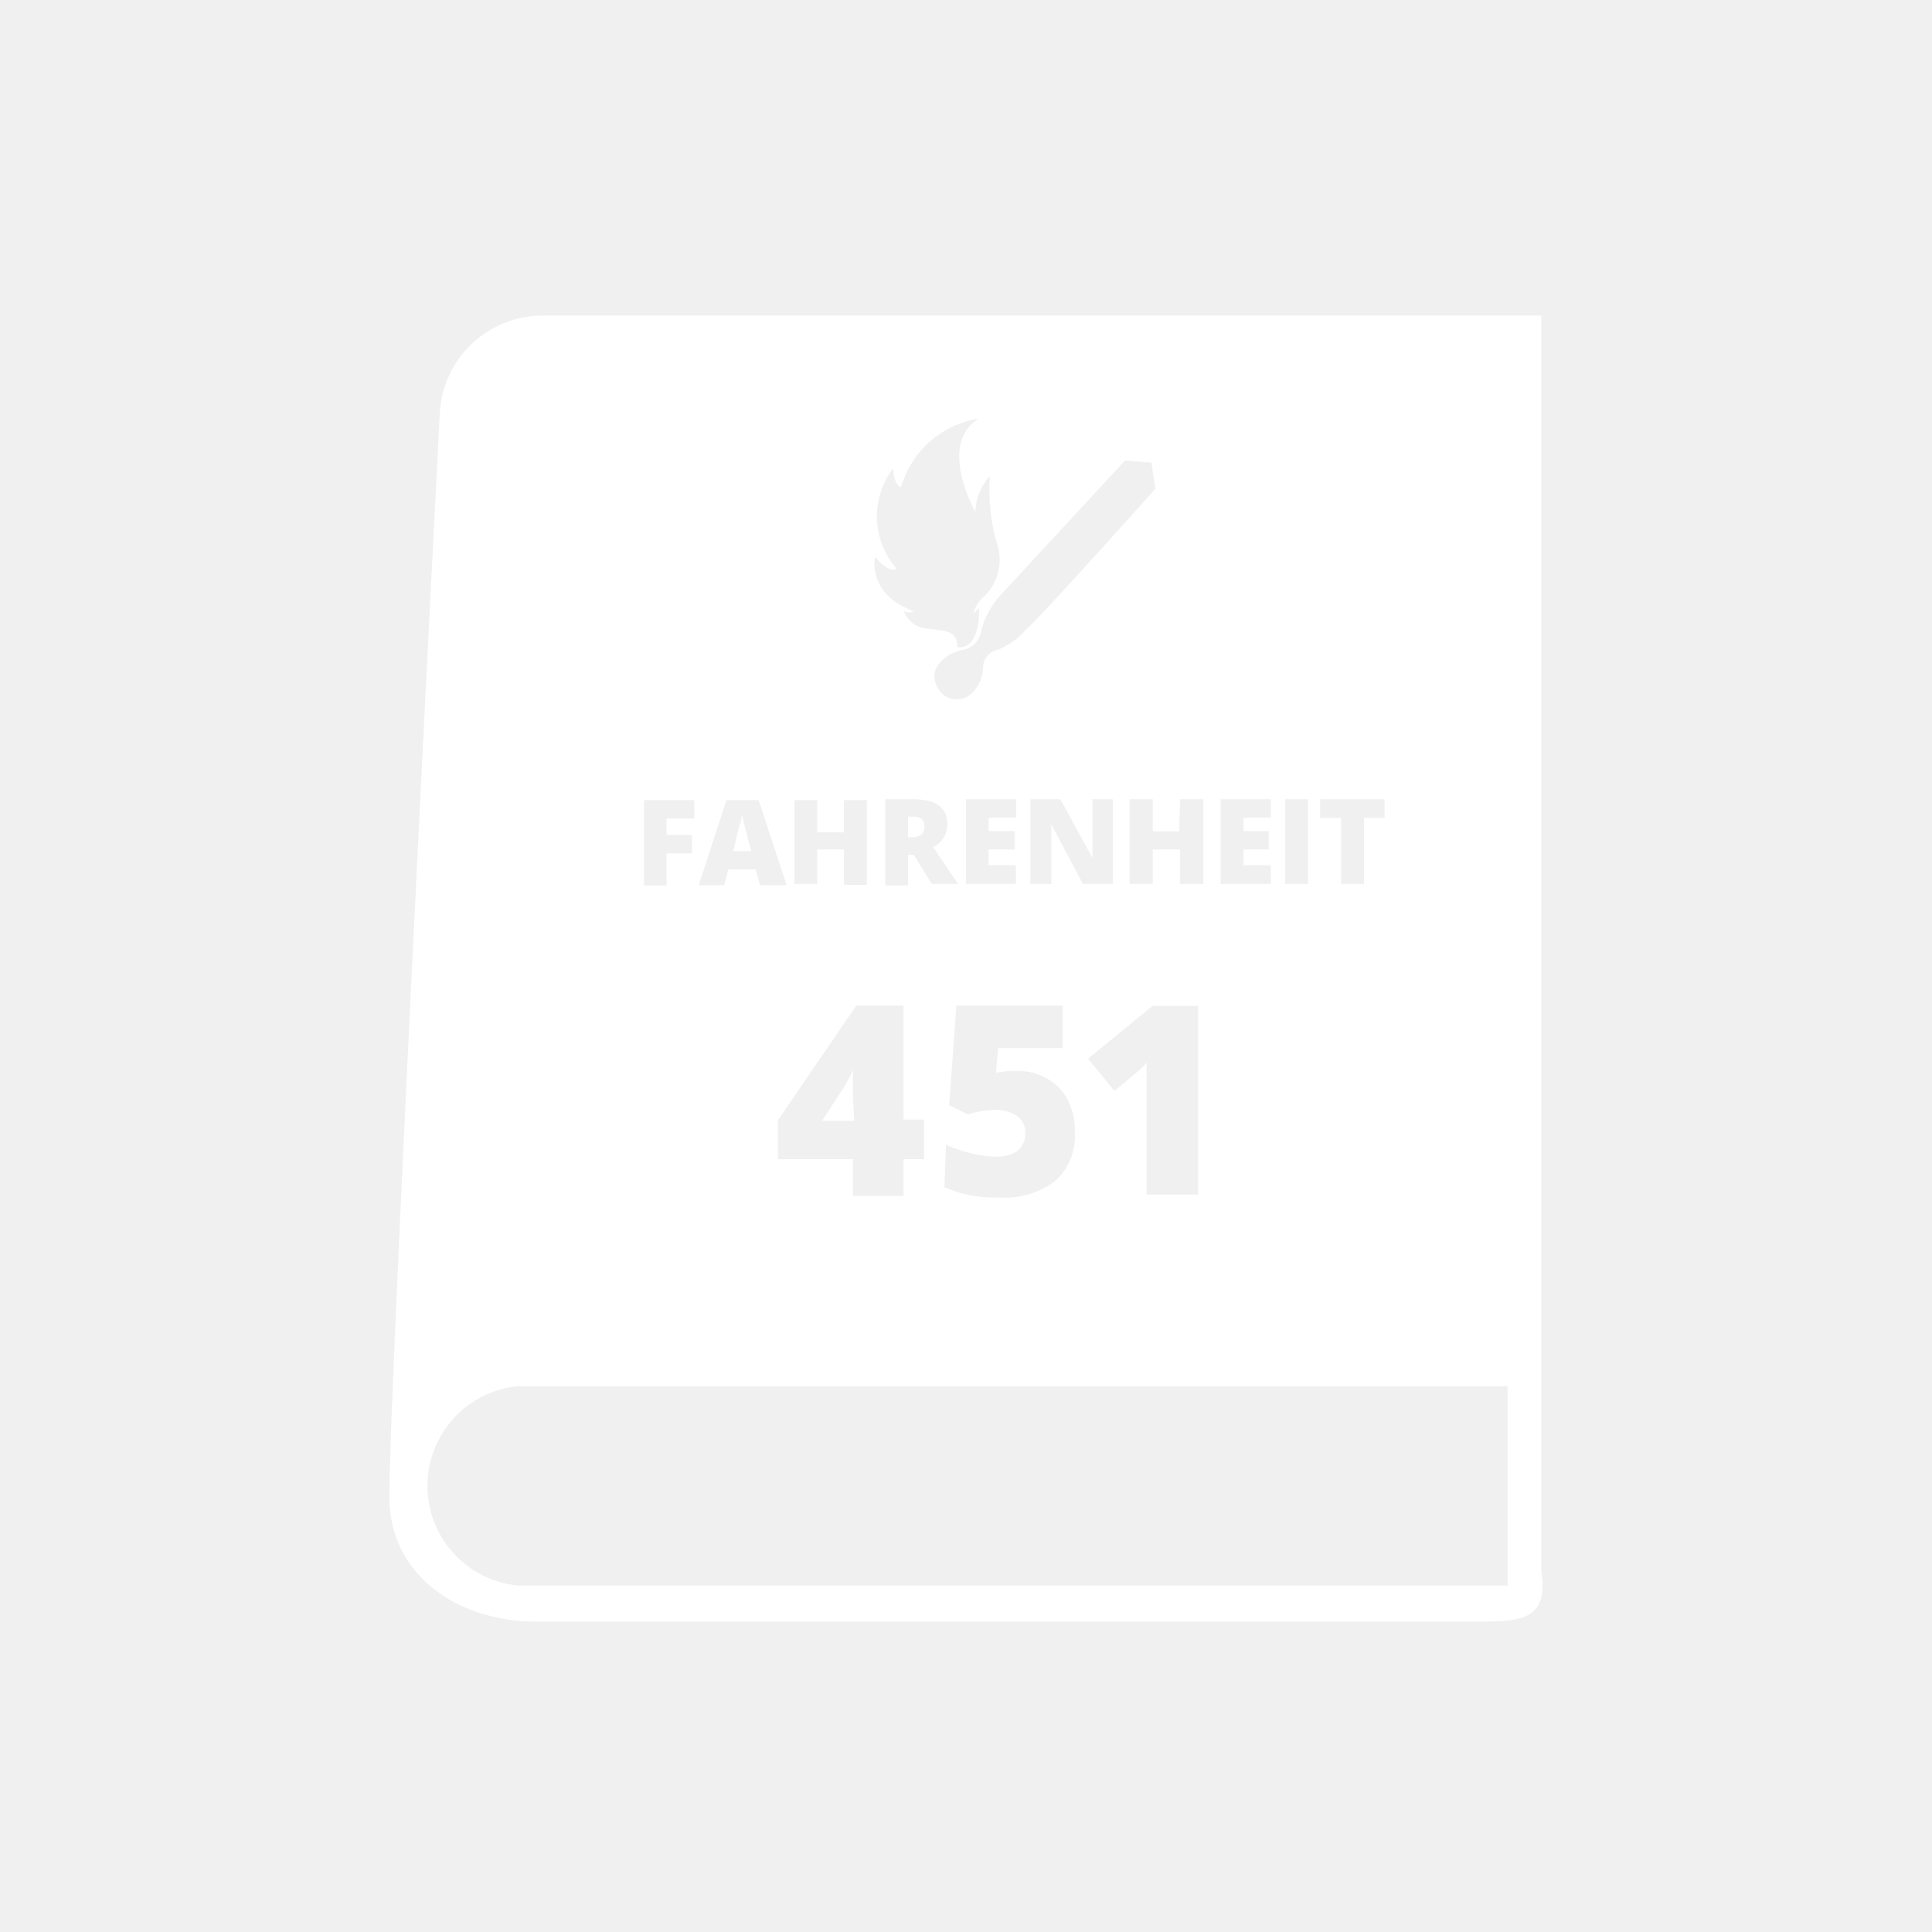
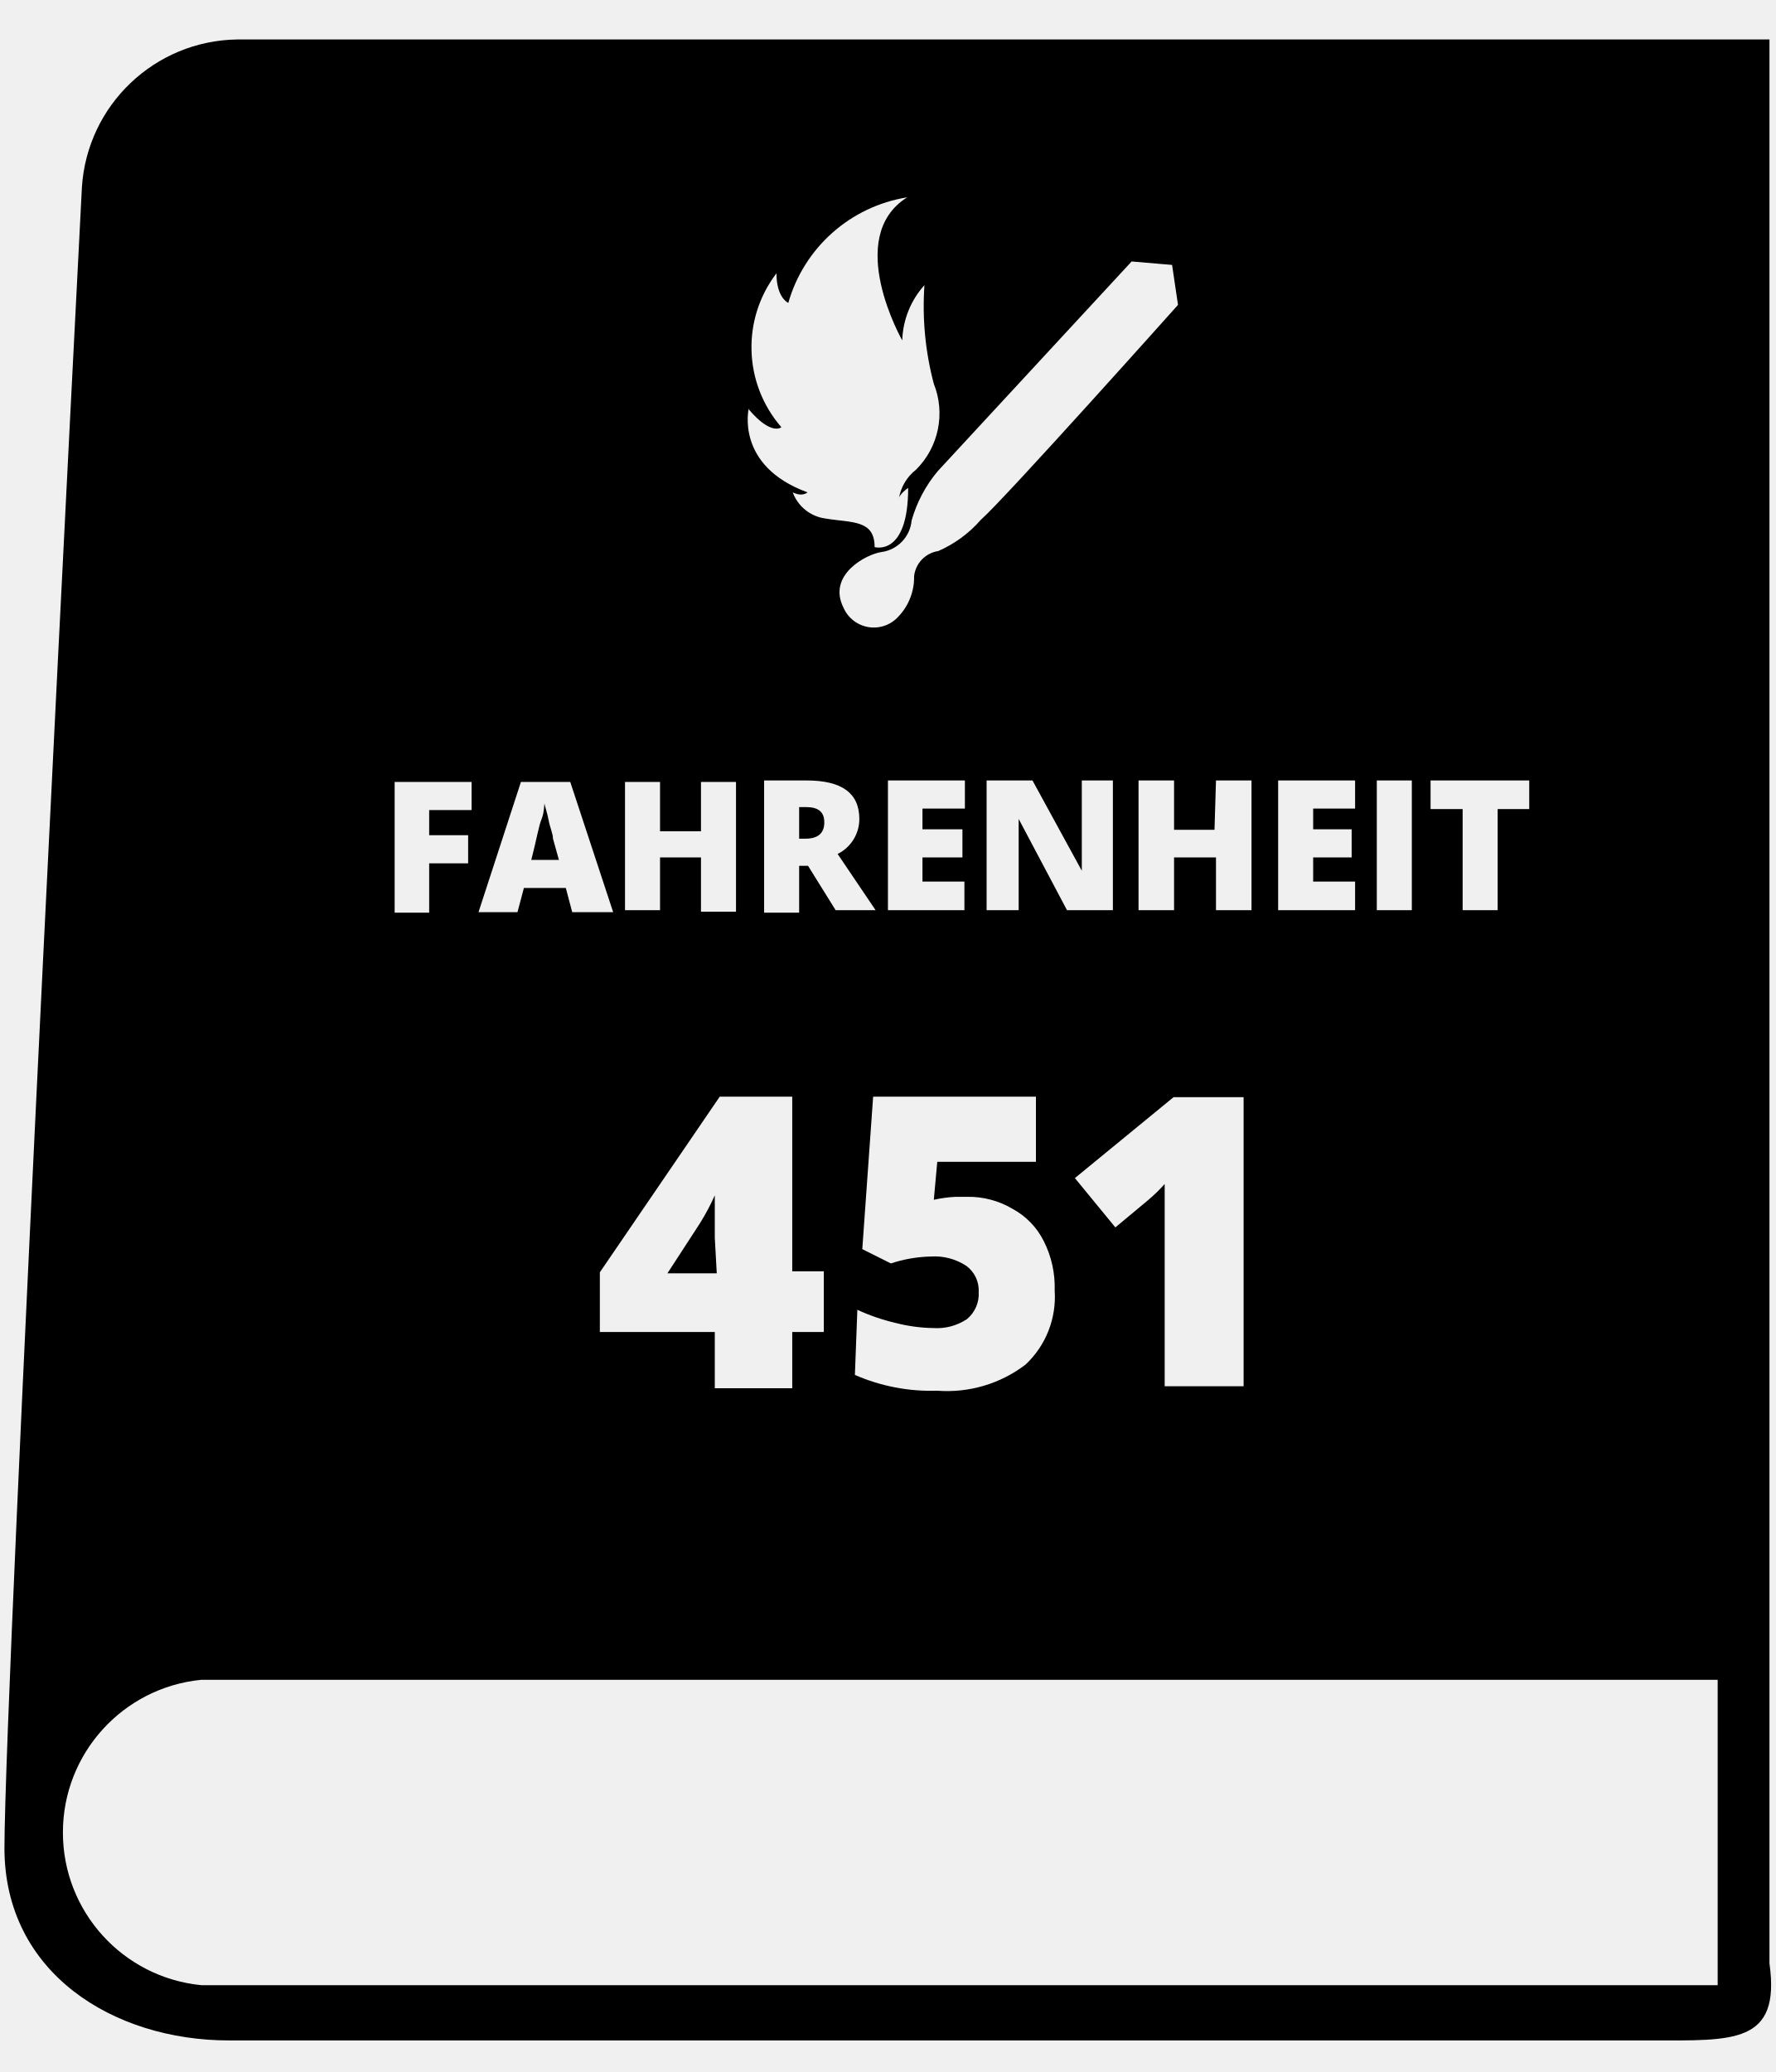
- <svg xmlns="http://www.w3.org/2000/svg" id="Ebene_1" data-name="Ebene 1" viewBox="0 0 60 60">
-   <path d="M26.49,34.09c0-.12,0-.3,0-.52s0-.33,0-.34h0a4.54,4.54,0,0,1-.31.58l-.65,1h1Z" fill="#fff" />
-   <path d="M23.21,26c0-.1-.06-.22-.09-.38s-.07-.26-.08-.32,0,.16-.06.3-.1.41-.21.83h.56Z" fill="#fff" />
-   <path d="M28.34,25.36H28.2V26h.13c.25,0,.38-.11.38-.33S28.58,25.36,28.34,25.36Z" fill="#fff" />
-   <path d="M47.87,48.8v-39H16.81a3.2,3.2,0,0,0-3.15,3S12.1,43,12.09,46.46c0,2.54,2.22,3.9,4.55,3.9H45.48C47.13,50.36,48.1,50.44,47.87,48.8ZM41,24.82h2v.58h-.64v2.05h-.71V25.4H41Zm-1.09,0h.71v2.63h-.71Zm-2,0h1.56v.57h-.85v.42h.78v.57h-.78v.49h.85v.58H37.91Zm-2.64,8.51-.66.55-.82-1,2-1.64h1.42v5.86h-1.6V34c0-.38,0-.72,0-1A3.22,3.22,0,0,1,35.27,33.33ZM24.16,36V34.79l2.43-3.56h1.47v3.54h.64V36h-.64v1.14H26.49V36Zm4.22-9.45H28.2v.95h-.71V24.82h.86c.72,0,1.07.26,1.07.78a.79.79,0,0,1-.44.71l.77,1.14h-.81Zm1,9a4.06,4.06,0,0,0,.79.27,3.23,3.23,0,0,0,.75.1,1.1,1.1,0,0,0,.68-.18.66.66,0,0,0,.24-.55.62.62,0,0,0-.25-.53,1.17,1.17,0,0,0-.72-.19,2.76,2.76,0,0,0-.81.14l-.58-.29.22-3.09H33v1.32H31l-.07.77a2.56,2.56,0,0,1,.44-.06h.24a1.74,1.74,0,0,1,.91.24,1.51,1.51,0,0,1,.64.66,2.07,2.07,0,0,1,.22,1,1.88,1.88,0,0,1-.59,1.5,2.62,2.62,0,0,1-1.79.53,3.85,3.85,0,0,1-1.67-.32Zm2.13-9.74v.57H30.7v.49h.85v.58H30V24.82h1.56v.57H30.7v.42Zm1.14-.21h0c0,.29,0,.52,0,.67v1.18H32V24.82h.93l1,1.83h0c0-.26,0-.48,0-.64V24.82h.63v2.63h-.93Zm4-.78h.72v2.63h-.72V26.38H35.8v1.07h-.72V24.82h.72v1h.82ZM34.94,14.3l.82.07.12.81s-3.51,3.93-4,4.36a2.43,2.43,0,0,1-.86.63.58.58,0,0,0-.49.51,1.15,1.15,0,0,1-.32.82.67.67,0,0,1-1.11-.18c-.34-.67.47-1.09.77-1.13a.71.71,0,0,0,.61-.64,2.7,2.7,0,0,1,.53-1Zm-7.76,3c.46.54.66.36.66.36a2.47,2.47,0,0,1-.1-3.12c0,.5.24.6.24.6A3,3,0,0,1,30.39,13c-1.29.81-.1,2.9-.1,2.9a1.75,1.75,0,0,1,.45-1.12,6.13,6.13,0,0,0,.19,2,1.61,1.61,0,0,1-.36,1.74.93.93,0,0,0-.35.6c0-.1.19-.23.19-.23,0,1.4-.68,1.2-.68,1.2,0-.56-.46-.49-1-.58a.82.82,0,0,1-.66-.53c.2.1.3,0,.3,0C26.89,18.44,27.18,17.27,27.18,17.27Zm-2.51,7.55h.71v1h.83v-1h.71v2.63h-.71V26.38h-.83v1.07h-.71Zm-2.11,0h1l.87,2.64H23.6L23.47,27h-.85l-.13.49H21.7Zm-2.56,0h1.56v.57H20.7v.51h.79v.57H20.7v1H20ZM46.82,49.24H16.08a3.11,3.11,0,0,1,0-6.19H46.82Z" fill="#fff" />
+ <svg xmlns="http://www.w3.org/2000/svg" viewBox="12 9 36 42">
+   <path d="M26.49,34.09c0-.12,0-.3,0-.52s0-.33,0-.34h0a4.54,4.54,0,0,1-.31.58l-.65,1h1Z" fill="currentcolor" />
+   <path d="M23.21,26c0-.1-.06-.22-.09-.38s-.07-.26-.08-.32,0,.16-.06.3-.1.41-.21.83h.56Z" fill="currentcolor" />
+   <path d="M28.34,25.36H28.2V26h.13c.25,0,.38-.11.38-.33S28.58,25.36,28.34,25.36Z" fill="currentcolor" />
+   <path d="M47.87,48.8v-39H16.81a3.2,3.2,0,0,0-3.15,3S12.1,43,12.09,46.46c0,2.54,2.22,3.9,4.55,3.9H45.48C47.13,50.36,48.1,50.44,47.87,48.8ZM41,24.82h2v.58h-.64v2.05h-.71V25.4H41Zm-1.09,0h.71v2.63h-.71Zm-2,0h1.56v.57h-.85v.42h.78v.57h-.78v.49h.85v.58H37.91Zm-2.64,8.51-.66.55-.82-1,2-1.64h1.42v5.86h-1.6V34c0-.38,0-.72,0-1A3.22,3.22,0,0,1,35.27,33.33ZM24.16,36V34.79l2.43-3.56h1.47v3.54h.64V36h-.64v1.14H26.49V36Zm4.22-9.45H28.2v.95h-.71V24.82h.86c.72,0,1.07.26,1.07.78a.79.79,0,0,1-.44.71l.77,1.14h-.81Zm1,9a4.06,4.06,0,0,0,.79.27,3.23,3.23,0,0,0,.75.1,1.1,1.1,0,0,0,.68-.18.66.66,0,0,0,.24-.55.62.62,0,0,0-.25-.53,1.17,1.17,0,0,0-.72-.19,2.76,2.76,0,0,0-.81.14l-.58-.29.22-3.09H33v1.32H31l-.07.77a2.56,2.56,0,0,1,.44-.06h.24a1.74,1.74,0,0,1,.91.24,1.51,1.51,0,0,1,.64.66,2.07,2.07,0,0,1,.22,1,1.88,1.88,0,0,1-.59,1.5,2.62,2.62,0,0,1-1.79.53,3.85,3.85,0,0,1-1.67-.32Zm2.13-9.74v.57H30.7v.49h.85v.58H30V24.82h1.56v.57H30.7v.42Zm1.14-.21h0c0,.29,0,.52,0,.67v1.18H32V24.82h.93l1,1.83h0c0-.26,0-.48,0-.64V24.82h.63v2.63h-.93Zm4-.78h.72v2.63h-.72V26.38H35.8v1.07h-.72V24.82h.72v1h.82ZM34.94,14.3l.82.07.12.81s-3.51,3.93-4,4.36a2.43,2.43,0,0,1-.86.63.58.58,0,0,0-.49.51,1.15,1.15,0,0,1-.32.82.67.67,0,0,1-1.11-.18c-.34-.67.47-1.09.77-1.13a.71.71,0,0,0,.61-.64,2.7,2.7,0,0,1,.53-1Zm-7.76,3c.46.54.66.36.66.36a2.47,2.47,0,0,1-.1-3.12c0,.5.24.6.24.6A3,3,0,0,1,30.39,13c-1.29.81-.1,2.9-.1,2.9a1.75,1.75,0,0,1,.45-1.12,6.13,6.13,0,0,0,.19,2,1.61,1.61,0,0,1-.36,1.74.93.93,0,0,0-.35.6c0-.1.19-.23.19-.23,0,1.4-.68,1.2-.68,1.2,0-.56-.46-.49-1-.58a.82.82,0,0,1-.66-.53c.2.1.3,0,.3,0C26.89,18.44,27.18,17.27,27.18,17.27Zm-2.51,7.55h.71v1h.83v-1h.71v2.63h-.71V26.38h-.83v1.07h-.71Zm-2.11,0h1l.87,2.64H23.6L23.47,27h-.85l-.13.49H21.7Zm-2.56,0h1.56v.57H20.7v.51h.79v.57H20.7v1H20ZM46.82,49.24H16.08a3.11,3.11,0,0,1,0-6.19H46.82Z" fill="currentcolor" />
</svg>
